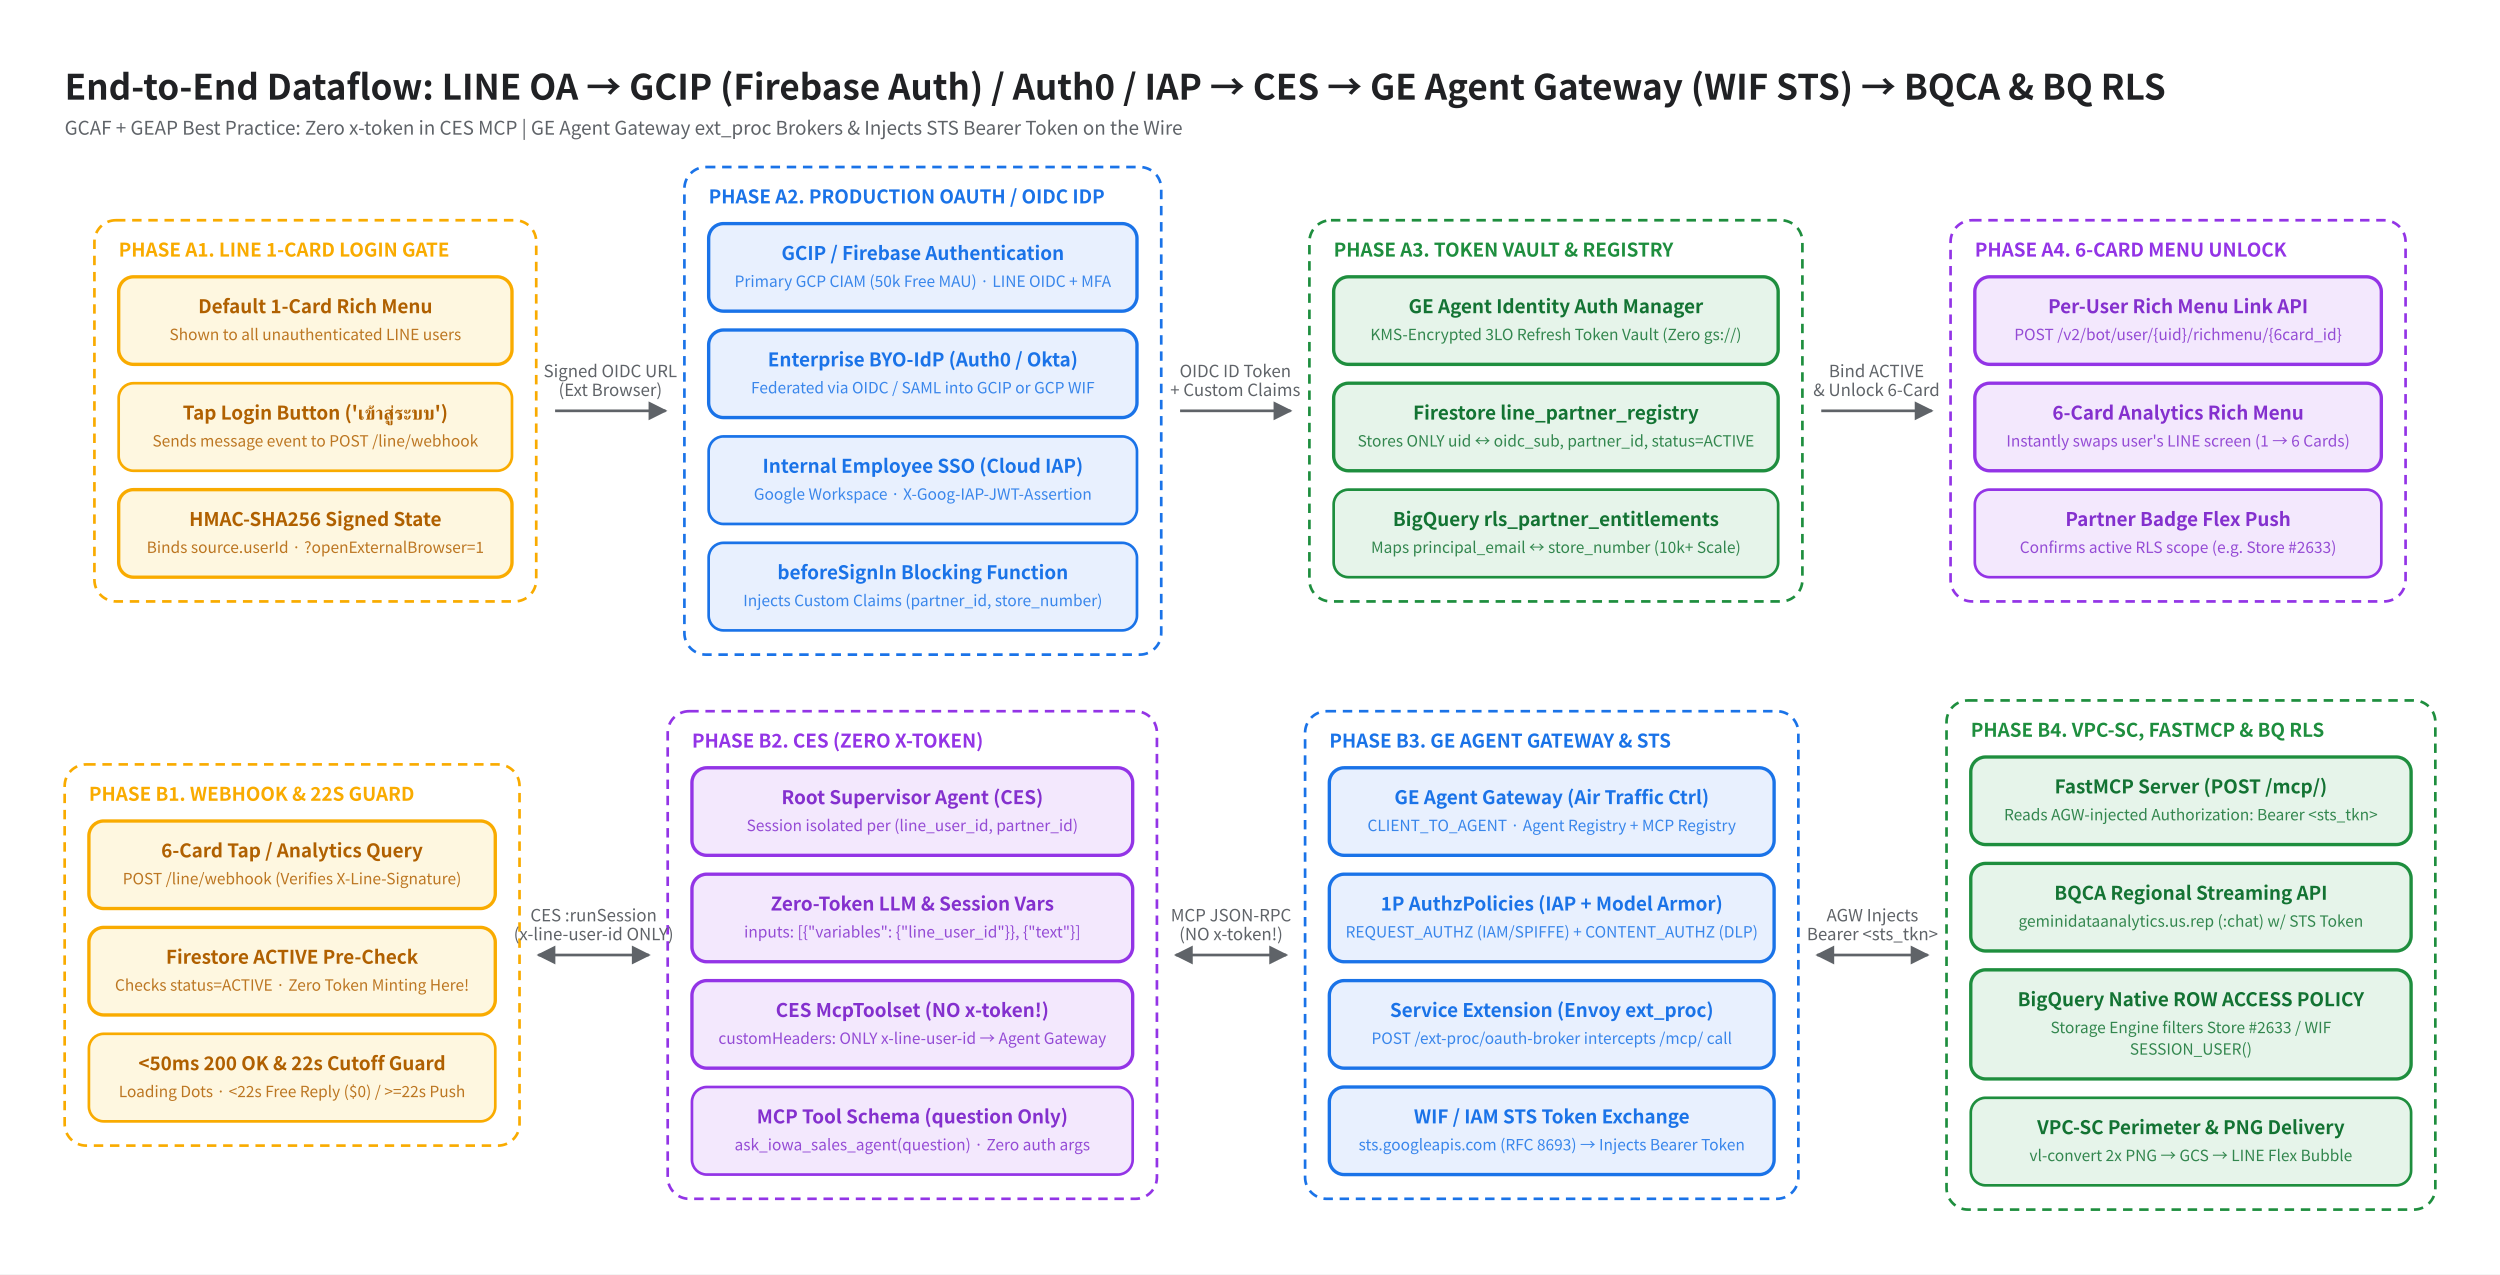
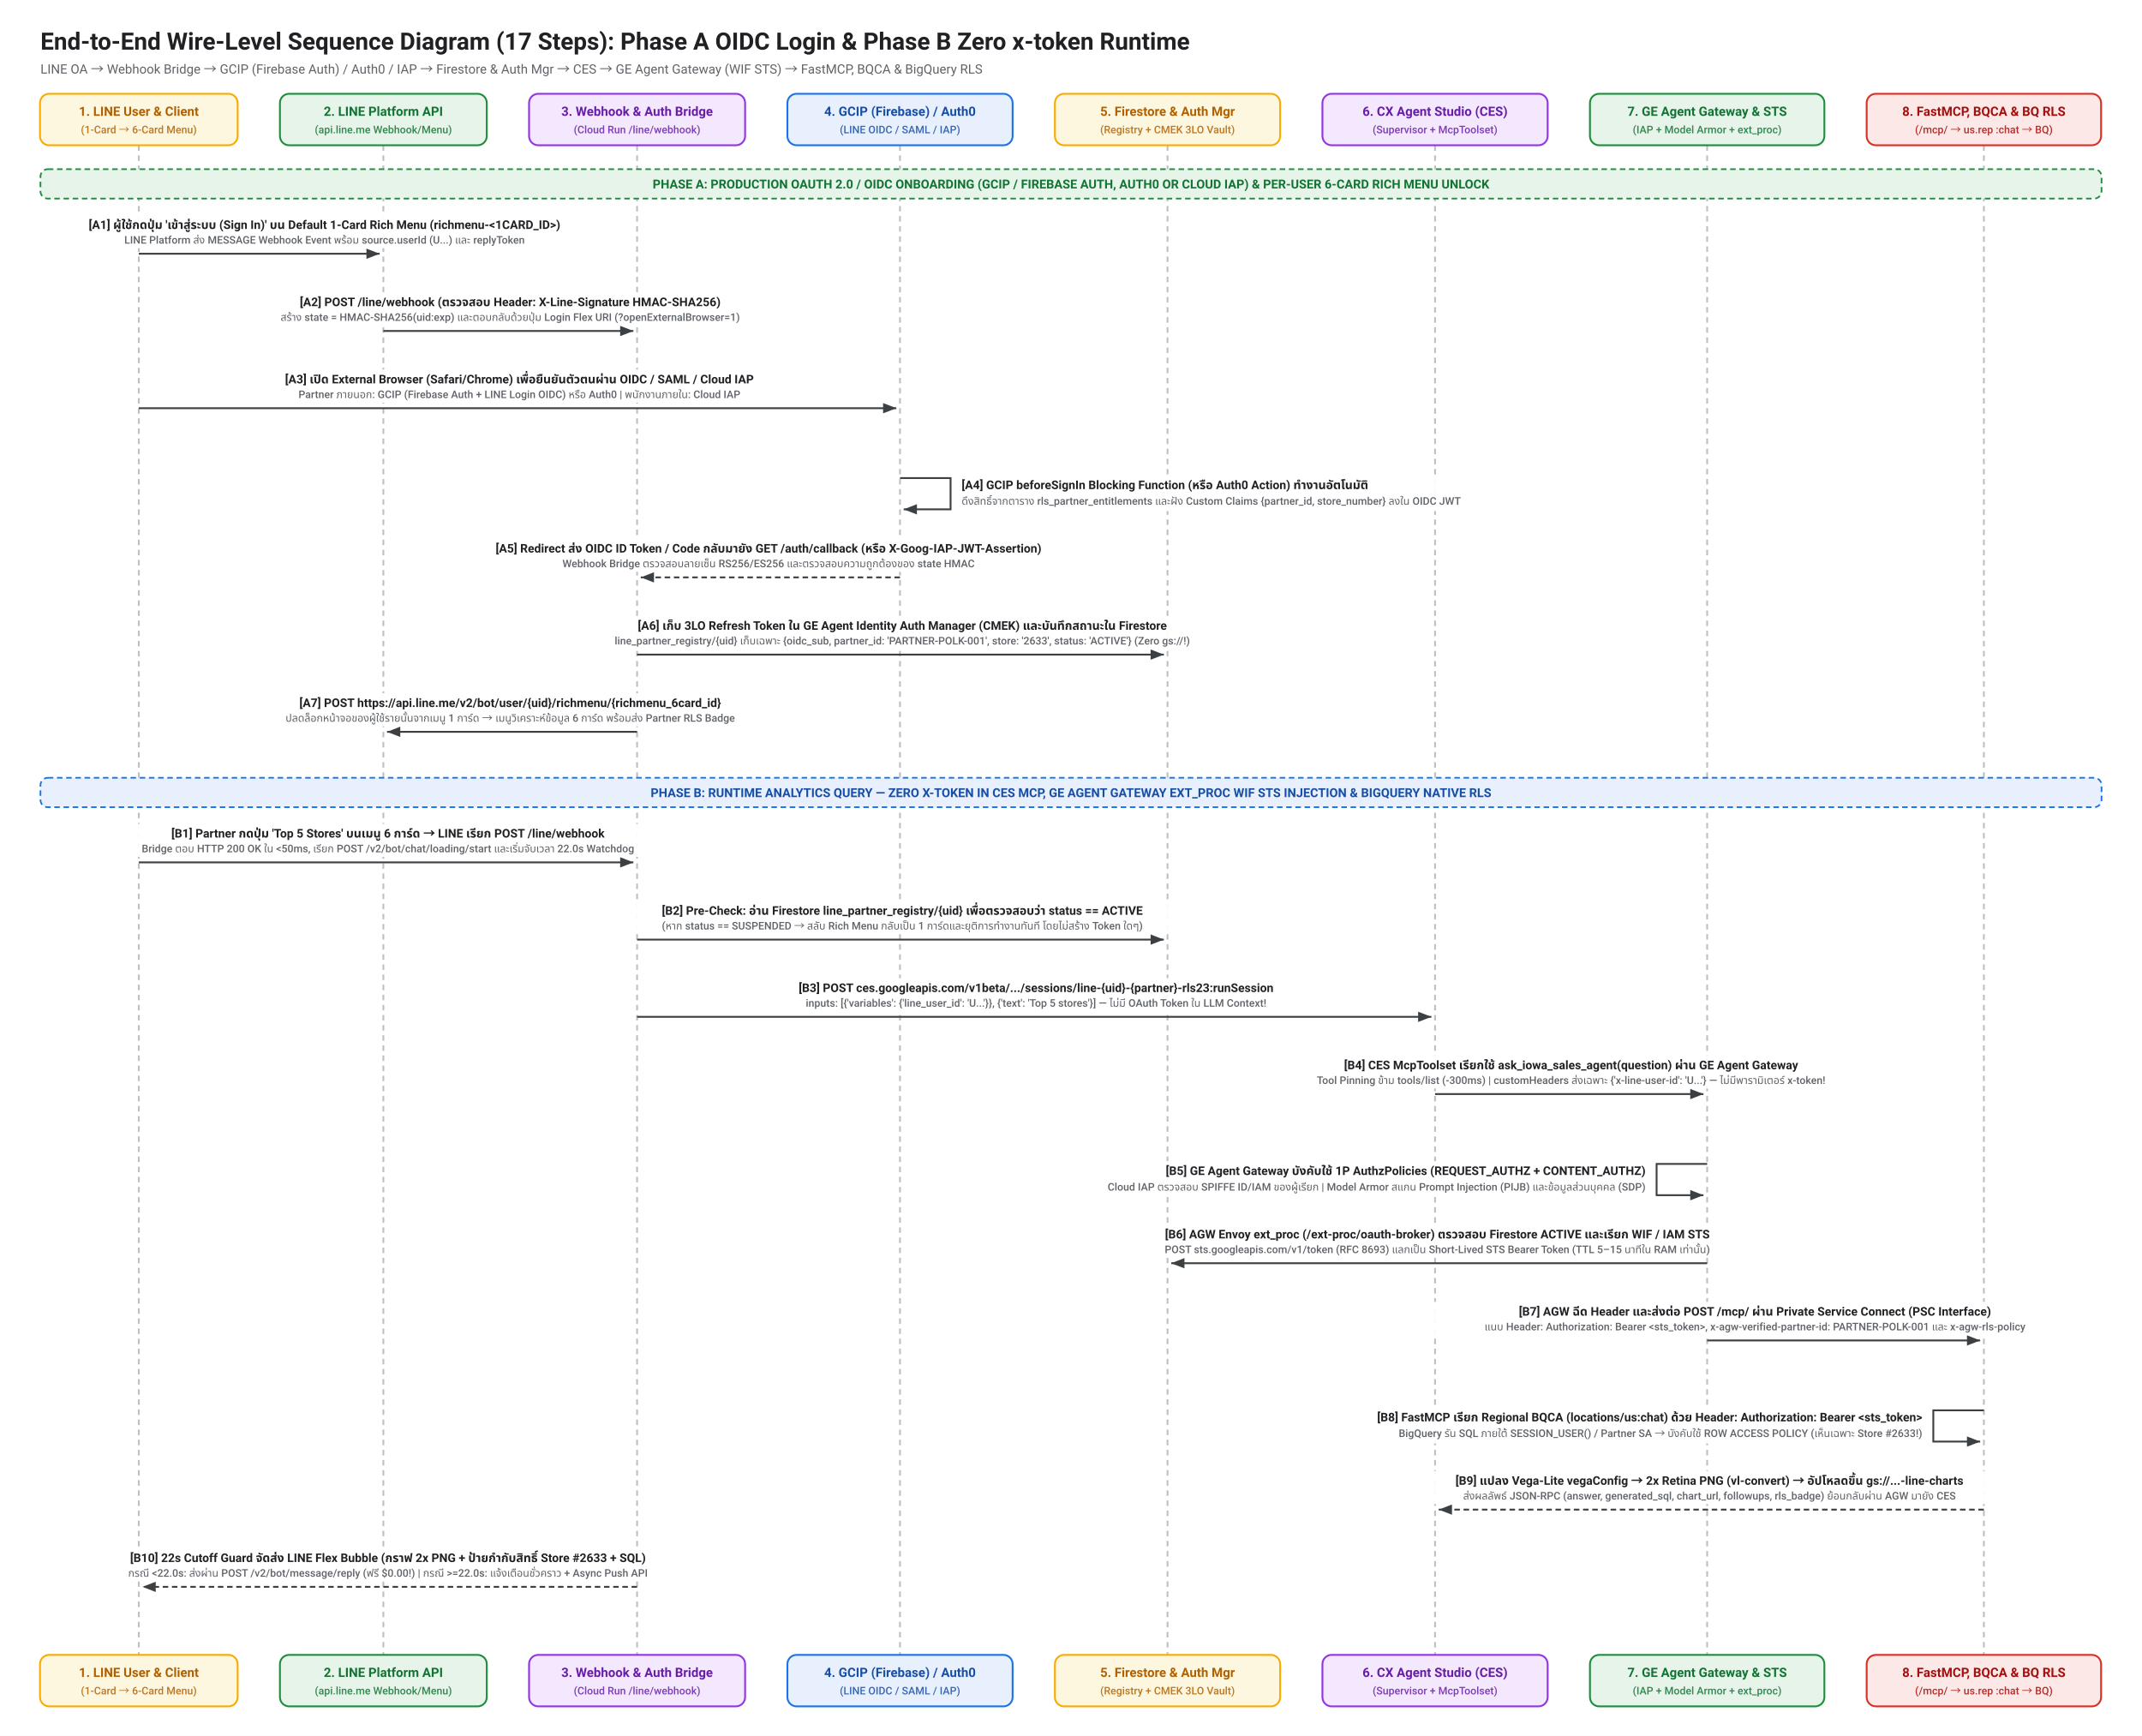
- <svg xmlns="http://www.w3.org/2000/svg" width="1856" height="946" viewBox="0 0 1856 946" font-family="'Noto Sans CJK JP','Noto Sans JP','Roboto','Arial',sans-serif">
+ <svg xmlns="http://www.w3.org/2000/svg" viewBox="0 0 2330 1888" width="2330" height="1888">
  <defs>
-     <marker id="ah" viewBox="0 0 10 10" refX="9" refY="5" markerWidth="7" markerHeight="7" orient="auto-start-reverse">
-       <path d="M0,0 L10,5 L0,10 z" fill="#5F6368" />
+     <style>
+         text {
+           font-family: 'Roboto', 'Sarabun', 'Noto Sans Thai', 'Noto Sans CJK JP', 'Arial', sans-serif;
+         }
+         .box-title { font-size: 14px; font-weight: 700; }
+         .box-sub { font-size: 11.5px; font-weight: 500; opacity: 0.85; }
+         .step-label { font-size: 13px; font-weight: 600; fill: #202124; }
+         .step-sub { font-size: 11.5px; font-weight: 500; fill: #5F6368; }
+       </style>
+     <marker id="arrow-solid" viewBox="0 0 10 10" refX="9" refY="5" markerWidth="8" markerHeight="8" orient="auto-start-reverse">
+       <path d="M 0 1.5 L 9 5 L 0 8.5 z" fill="#3C4043" />
    </marker>
  </defs>
-   <rect width="1856" height="946" fill="#FFFFFF" />
-   <text x="48" y="74" font-size="26" font-weight="700" fill="#202124">End-to-End Dataflow: LINE OA → GCIP (Firebase Auth) / Auth0 / IAP → CES → GE Agent Gateway (WIF STS) → BQCA &amp; BQ RLS</text>
-   <text x="48" y="100" font-size="14" fill="#5F6368">GCAF + GEAP Best Practice: Zero x-token in CES MCP  |  GE Agent Gateway ext_proc Brokers &amp; Injects STS Bearer Token on the Wire</text>
-   <rect x="70.1" y="163.5" width="328.0" height="283.0" rx="16" fill="none" stroke="#F9AB00" stroke-width="2" stroke-dasharray="7 5" />
-   <text x="88.1" y="190.5" font-size="14" font-weight="700" fill="#F9AB00">PHASE A1. LINE 1-CARD LOGIN GATE</text>
-   <rect x="88.1" y="205.5" width="292.0" height="65.0" rx="11" fill="#FEF7E0" stroke="#F9AB00" stroke-width="2.5" />
-   <text x="234.1" y="232.5" font-size="14" font-weight="700" fill="#B06000" text-anchor="middle">Default 1-Card Rich Menu</text>
-   <text x="234.1" y="252.5" font-size="11.5" fill="#B06000" fill-opacity="0.85" text-anchor="middle">Shown to all unauthenticated LINE users</text>
-   <rect x="88.1" y="284.5" width="292.0" height="65.0" rx="11" fill="#FEF7E0" stroke="#F9AB00" stroke-width="2" />
-   <text x="234.1" y="311.5" font-size="14" font-weight="700" fill="#B06000" text-anchor="middle">Tap Login Button ('เข้าสู่ระบบ')</text>
-   <text x="234.1" y="331.5" font-size="11.5" fill="#B06000" fill-opacity="0.85" text-anchor="middle">Sends message event to POST /line/webhook</text>
-   <rect x="88.1" y="363.5" width="292.0" height="65.0" rx="11" fill="#FEF7E0" stroke="#F9AB00" stroke-width="2.5" />
-   <text x="234.1" y="390.5" font-size="14" font-weight="700" fill="#B06000" text-anchor="middle">HMAC-SHA256 Signed State</text>
-   <text x="234.1" y="410.5" font-size="11.5" fill="#B06000" fill-opacity="0.85" text-anchor="middle">Binds source.userId · ?openExternalBrowser=1</text>
-   <rect x="508.1" y="124.0" width="354.0" height="362.0" rx="16" fill="none" stroke="#1A73E8" stroke-width="2" stroke-dasharray="7 5" />
-   <text x="526.1" y="151.0" font-size="14" font-weight="700" fill="#1A73E8">PHASE A2. PRODUCTION OAUTH / OIDC IDP</text>
-   <rect x="526.1" y="166.0" width="318.0" height="65.0" rx="11" fill="#E8F0FE" stroke="#1A73E8" stroke-width="2.5" />
-   <text x="685.1" y="193.0" font-size="14" font-weight="700" fill="#1A73E8" text-anchor="middle">GCIP / Firebase Authentication</text>
-   <text x="685.1" y="213.0" font-size="11.5" fill="#1A73E8" fill-opacity="0.85" text-anchor="middle">Primary GCP CIAM (50k Free MAU) · LINE OIDC + MFA</text>
-   <rect x="526.1" y="245.0" width="318.0" height="65.0" rx="11" fill="#E8F0FE" stroke="#1A73E8" stroke-width="2.5" />
-   <text x="685.1" y="272.0" font-size="14" font-weight="700" fill="#1A73E8" text-anchor="middle">Enterprise BYO-IdP (Auth0 / Okta)</text>
-   <text x="685.1" y="292.0" font-size="11.5" fill="#1A73E8" fill-opacity="0.85" text-anchor="middle">Federated via OIDC / SAML into GCIP or GCP WIF</text>
-   <rect x="526.1" y="324.0" width="318.0" height="65.0" rx="11" fill="#E8F0FE" stroke="#1A73E8" stroke-width="2" />
-   <text x="685.1" y="351.0" font-size="14" font-weight="700" fill="#1A73E8" text-anchor="middle">Internal Employee SSO (Cloud IAP)</text>
-   <text x="685.1" y="371.0" font-size="11.5" fill="#1A73E8" fill-opacity="0.85" text-anchor="middle">Google Workspace · X-Goog-IAP-JWT-Assertion</text>
-   <rect x="526.1" y="403.0" width="318.0" height="65.0" rx="11" fill="#E8F0FE" stroke="#1A73E8" stroke-width="2" />
-   <text x="685.1" y="430.0" font-size="14" font-weight="700" fill="#1A73E8" text-anchor="middle">beforeSignIn Blocking Function</text>
-   <text x="685.1" y="450.0" font-size="11.5" fill="#1A73E8" fill-opacity="0.85" text-anchor="middle">Injects Custom Claims (partner_id, store_number)</text>
-   <rect x="972.1" y="163.5" width="366.0" height="283.0" rx="16" fill="none" stroke="#1E8E3E" stroke-width="2" stroke-dasharray="7 5" />
-   <text x="990.1" y="190.5" font-size="14" font-weight="700" fill="#1E8E3E">PHASE A3. TOKEN VAULT &amp; REGISTRY</text>
-   <rect x="990.1" y="205.5" width="330.0" height="65.0" rx="11" fill="#E6F4EA" stroke="#1E8E3E" stroke-width="2.5" />
-   <text x="1155.1" y="232.5" font-size="14" font-weight="700" fill="#137333" text-anchor="middle">GE Agent Identity Auth Manager</text>
-   <text x="1155.1" y="252.5" font-size="11.5" fill="#137333" fill-opacity="0.85" text-anchor="middle">KMS-Encrypted 3LO Refresh Token Vault (Zero gs://)</text>
-   <rect x="990.1" y="284.5" width="330.0" height="65.0" rx="11" fill="#E6F4EA" stroke="#1E8E3E" stroke-width="2.5" />
-   <text x="1155.1" y="311.5" font-size="14" font-weight="700" fill="#137333" text-anchor="middle">Firestore line_partner_registry</text>
-   <text x="1155.1" y="331.5" font-size="11.5" fill="#137333" fill-opacity="0.85" text-anchor="middle">Stores ONLY uid ↔ oidc_sub, partner_id, status=ACTIVE</text>
-   <rect x="990.1" y="363.5" width="330.0" height="65.0" rx="11" fill="#E6F4EA" stroke="#1E8E3E" stroke-width="2" />
-   <text x="1155.1" y="390.5" font-size="14" font-weight="700" fill="#137333" text-anchor="middle">BigQuery rls_partner_entitlements</text>
-   <text x="1155.1" y="410.5" font-size="11.5" fill="#137333" fill-opacity="0.85" text-anchor="middle">Maps principal_email ↔ store_number (10k+ Scale)</text>
-   <rect x="1448.1" y="163.5" width="337.8" height="283.0" rx="16" fill="none" stroke="#9334E6" stroke-width="2" stroke-dasharray="7 5" />
-   <text x="1466.1" y="190.5" font-size="14" font-weight="700" fill="#9334E6">PHASE A4. 6-CARD MENU UNLOCK</text>
-   <rect x="1466.1" y="205.5" width="301.8" height="65.0" rx="11" fill="#F3E8FD" stroke="#9334E6" stroke-width="2.5" />
-   <text x="1617.0" y="232.5" font-size="14" font-weight="700" fill="#8430CE" text-anchor="middle">Per-User Rich Menu Link API</text>
-   <text x="1617.0" y="252.5" font-size="11.5" fill="#8430CE" fill-opacity="0.85" text-anchor="middle">POST /v2/bot/user/{uid}/richmenu/{6card_id}</text>
-   <rect x="1466.1" y="284.5" width="301.8" height="65.0" rx="11" fill="#F3E8FD" stroke="#9334E6" stroke-width="2.5" />
-   <text x="1617.0" y="311.5" font-size="14" font-weight="700" fill="#8430CE" text-anchor="middle">6-Card Analytics Rich Menu</text>
-   <text x="1617.0" y="331.5" font-size="11.5" fill="#8430CE" fill-opacity="0.85" text-anchor="middle">Instantly swaps user's LINE screen (1 → 6 Cards)</text>
-   <rect x="1466.1" y="363.5" width="301.8" height="65.0" rx="11" fill="#F3E8FD" stroke="#9334E6" stroke-width="2" />
-   <text x="1617.0" y="390.5" font-size="14" font-weight="700" fill="#8430CE" text-anchor="middle">Partner Badge Flex Push</text>
-   <text x="1617.0" y="410.5" font-size="11.5" fill="#8430CE" fill-opacity="0.85" text-anchor="middle">Confirms active RLS scope (e.g. Store #2633)</text>
-   <line x1="412.1" y1="305.0" x2="494.1" y2="305.0" stroke="#5F6368" stroke-width="2" marker-end="url(#ah)" />
-   <text x="453.1" y="280.0" font-size="12.5" fill="#5F6368" text-anchor="middle">Signed OIDC URL</text>
-   <text x="453.1" y="294.0" font-size="12.5" fill="#5F6368" text-anchor="middle">(Ext Browser)</text>
-   <line x1="876.1" y1="305.0" x2="958.1" y2="305.0" stroke="#5F6368" stroke-width="2" marker-end="url(#ah)" />
-   <text x="917.1" y="280.0" font-size="12.5" fill="#5F6368" text-anchor="middle">OIDC ID Token</text>
-   <text x="917.1" y="294.0" font-size="12.5" fill="#5F6368" text-anchor="middle">+ Custom Claims</text>
-   <line x1="1352.1" y1="305.0" x2="1434.1" y2="305.0" stroke="#5F6368" stroke-width="2" marker-end="url(#ah)" />
-   <text x="1393.1" y="280.0" font-size="12.5" fill="#5F6368" text-anchor="middle">Bind ACTIVE</text>
-   <text x="1393.1" y="294.0" font-size="12.5" fill="#5F6368" text-anchor="middle">&amp; Unlock 6-Card</text>
-   <rect x="48.0" y="567.5" width="337.7" height="283.0" rx="16" fill="none" stroke="#F9AB00" stroke-width="2" stroke-dasharray="7 5" />
-   <text x="66.0" y="594.5" font-size="14" font-weight="700" fill="#F9AB00">PHASE B1. WEBHOOK &amp; 22S GUARD</text>
-   <rect x="66.0" y="609.5" width="301.7" height="65.0" rx="11" fill="#FEF7E0" stroke="#F9AB00" stroke-width="2.5" />
-   <text x="216.8" y="636.5" font-size="14" font-weight="700" fill="#B06000" text-anchor="middle">6-Card Tap / Analytics Query</text>
-   <text x="216.8" y="656.5" font-size="11.5" fill="#B06000" fill-opacity="0.85" text-anchor="middle">POST /line/webhook (Verifies X-Line-Signature)</text>
-   <rect x="66.0" y="688.5" width="301.7" height="65.0" rx="11" fill="#FEF7E0" stroke="#F9AB00" stroke-width="2.5" />
-   <text x="216.8" y="715.5" font-size="14" font-weight="700" fill="#B06000" text-anchor="middle">Firestore ACTIVE Pre-Check</text>
-   <text x="216.8" y="735.5" font-size="11.5" fill="#B06000" fill-opacity="0.85" text-anchor="middle">Checks status=ACTIVE · Zero Token Minting Here!</text>
-   <rect x="66.0" y="767.5" width="301.7" height="65.0" rx="11" fill="#FEF7E0" stroke="#F9AB00" stroke-width="2" />
-   <text x="216.8" y="794.5" font-size="14" font-weight="700" fill="#B06000" text-anchor="middle">&lt;50ms 200 OK &amp; 22s Cutoff Guard</text>
-   <text x="216.8" y="814.5" font-size="11.5" fill="#B06000" fill-opacity="0.85" text-anchor="middle">Loading Dots · &lt;22s Free Reply ($0) / &gt;=22s Push</text>
-   <rect x="495.7" y="528.0" width="363.2" height="362.0" rx="16" fill="none" stroke="#9334E6" stroke-width="2" stroke-dasharray="7 5" />
-   <text x="513.7" y="555.0" font-size="14" font-weight="700" fill="#9334E6">PHASE B2. CES (ZERO X-TOKEN)</text>
-   <rect x="513.7" y="570.0" width="327.2" height="65.0" rx="11" fill="#F3E8FD" stroke="#9334E6" stroke-width="2.5" />
-   <text x="677.3" y="597.0" font-size="14" font-weight="700" fill="#8430CE" text-anchor="middle">Root Supervisor Agent (CES)</text>
-   <text x="677.3" y="617.0" font-size="11.5" fill="#8430CE" fill-opacity="0.85" text-anchor="middle">Session isolated per (line_user_id, partner_id)</text>
-   <rect x="513.7" y="649.0" width="327.2" height="65.0" rx="11" fill="#F3E8FD" stroke="#9334E6" stroke-width="2.5" />
-   <text x="677.3" y="676.0" font-size="14" font-weight="700" fill="#8430CE" text-anchor="middle">Zero-Token LLM &amp; Session Vars</text>
-   <text x="677.3" y="696.0" font-size="11.5" fill="#8430CE" fill-opacity="0.85" text-anchor="middle">inputs: [{"variables": {"line_user_id"}}, {"text"}]</text>
-   <rect x="513.7" y="728.0" width="327.2" height="65.0" rx="11" fill="#F3E8FD" stroke="#9334E6" stroke-width="2.5" />
-   <text x="677.3" y="755.0" font-size="14" font-weight="700" fill="#8430CE" text-anchor="middle">CES McpToolset (NO x-token!)</text>
-   <text x="677.3" y="775.0" font-size="11.5" fill="#8430CE" fill-opacity="0.85" text-anchor="middle">customHeaders: ONLY x-line-user-id → Agent Gateway</text>
-   <rect x="513.7" y="807.0" width="327.2" height="65.0" rx="11" fill="#F3E8FD" stroke="#9334E6" stroke-width="2" />
-   <text x="677.3" y="834.0" font-size="14" font-weight="700" fill="#8430CE" text-anchor="middle">MCP Tool Schema (question Only)</text>
-   <text x="677.3" y="854.0" font-size="11.5" fill="#8430CE" fill-opacity="0.85" text-anchor="middle">ask_iowa_sales_agent(question) · Zero auth args</text>
-   <rect x="968.9" y="528.0" width="366.2" height="362.0" rx="16" fill="none" stroke="#1A73E8" stroke-width="2" stroke-dasharray="7 5" />
-   <text x="986.9" y="555.0" font-size="14" font-weight="700" fill="#1A73E8">PHASE B3. GE AGENT GATEWAY &amp; STS</text>
-   <rect x="986.9" y="570.0" width="330.2" height="65.0" rx="11" fill="#E8F0FE" stroke="#1A73E8" stroke-width="2.5" />
-   <text x="1152.0" y="597.0" font-size="14" font-weight="700" fill="#1A73E8" text-anchor="middle">GE Agent Gateway (Air Traffic Ctrl)</text>
-   <text x="1152.0" y="617.0" font-size="11.5" fill="#1A73E8" fill-opacity="0.85" text-anchor="middle">CLIENT_TO_AGENT · Agent Registry + MCP Registry</text>
-   <rect x="986.9" y="649.0" width="330.2" height="65.0" rx="11" fill="#E8F0FE" stroke="#1A73E8" stroke-width="2.5" />
-   <text x="1152.0" y="676.0" font-size="14" font-weight="700" fill="#1A73E8" text-anchor="middle">1P AuthzPolicies (IAP + Model Armor)</text>
-   <text x="1152.0" y="696.0" font-size="11.5" fill="#1A73E8" fill-opacity="0.85" text-anchor="middle">REQUEST_AUTHZ (IAM/SPIFFE) + CONTENT_AUTHZ (DLP)</text>
-   <rect x="986.9" y="728.0" width="330.2" height="65.0" rx="11" fill="#E8F0FE" stroke="#1A73E8" stroke-width="2.5" />
-   <text x="1152.0" y="755.0" font-size="14" font-weight="700" fill="#1A73E8" text-anchor="middle">Service Extension (Envoy ext_proc)</text>
-   <text x="1152.0" y="775.0" font-size="11.5" fill="#1A73E8" fill-opacity="0.85" text-anchor="middle">POST /ext-proc/oauth-broker intercepts /mcp/ call</text>
-   <rect x="986.9" y="807.0" width="330.2" height="65.0" rx="11" fill="#E8F0FE" stroke="#1A73E8" stroke-width="2.5" />
-   <text x="1152.0" y="834.0" font-size="14" font-weight="700" fill="#1A73E8" text-anchor="middle">WIF / IAM STS Token Exchange</text>
-   <text x="1152.0" y="854.0" font-size="11.5" fill="#1A73E8" fill-opacity="0.85" text-anchor="middle">sts.googleapis.com (RFC 8693) → Injects Bearer Token</text>
-   <rect x="1445.1" y="520.0" width="362.9" height="378.0" rx="16" fill="none" stroke="#1E8E3E" stroke-width="2" stroke-dasharray="7 5" />
-   <text x="1463.1" y="547.0" font-size="14" font-weight="700" fill="#1E8E3E">PHASE B4. VPC-SC, FASTMCP &amp; BQ RLS</text>
-   <rect x="1463.1" y="562.0" width="326.9" height="65.0" rx="11" fill="#E6F4EA" stroke="#1E8E3E" stroke-width="2.5" />
-   <text x="1626.5" y="589.0" font-size="14" font-weight="700" fill="#137333" text-anchor="middle">FastMCP Server (POST /mcp/)</text>
-   <text x="1626.5" y="609.0" font-size="11.5" fill="#137333" fill-opacity="0.85" text-anchor="middle">Reads AGW-injected Authorization: Bearer &lt;sts_tkn&gt;</text>
-   <rect x="1463.1" y="641.0" width="326.9" height="65.0" rx="11" fill="#E6F4EA" stroke="#1E8E3E" stroke-width="2.5" />
-   <text x="1626.5" y="668.0" font-size="14" font-weight="700" fill="#137333" text-anchor="middle">BQCA Regional Streaming API</text>
-   <text x="1626.5" y="688.0" font-size="11.5" fill="#137333" fill-opacity="0.85" text-anchor="middle">geminidataanalytics.us.rep (:chat) w/ STS Token</text>
-   <rect x="1463.1" y="720.0" width="326.9" height="81.0" rx="11" fill="#E6F4EA" stroke="#1E8E3E" stroke-width="2.5" />
-   <text x="1626.5" y="747.0" font-size="14" font-weight="700" fill="#137333" text-anchor="middle">BigQuery Native ROW ACCESS POLICY</text>
-   <text x="1626.5" y="767.0" font-size="11.5" fill="#137333" fill-opacity="0.85" text-anchor="middle">Storage Engine filters Store #2633 / WIF</text>
-   <text x="1626.5" y="783.0" font-size="11.5" fill="#137333" fill-opacity="0.85" text-anchor="middle">SESSION_USER()</text>
-   <rect x="1463.1" y="815.0" width="326.9" height="65.0" rx="11" fill="#E6F4EA" stroke="#1E8E3E" stroke-width="2" />
-   <text x="1626.5" y="842.0" font-size="14" font-weight="700" fill="#137333" text-anchor="middle">VPC-SC Perimeter &amp; PNG Delivery</text>
-   <text x="1626.5" y="862.0" font-size="11.5" fill="#137333" fill-opacity="0.85" text-anchor="middle">vl-convert 2x PNG → GCS → LINE Flex Bubble</text>
-   <line x1="399.7" y1="709.0" x2="481.7" y2="709.0" stroke="#5F6368" stroke-width="2" marker-start="url(#ah)" marker-end="url(#ah)" />
-   <text x="440.7" y="684.0" font-size="12.5" fill="#5F6368" text-anchor="middle">CES :runSession</text>
-   <text x="440.7" y="698.0" font-size="12.5" fill="#5F6368" text-anchor="middle">(x-line-user-id ONLY)</text>
-   <line x1="872.9" y1="709.0" x2="954.9" y2="709.0" stroke="#5F6368" stroke-width="2" marker-start="url(#ah)" marker-end="url(#ah)" />
-   <text x="913.9" y="684.0" font-size="12.5" fill="#5F6368" text-anchor="middle">MCP JSON-RPC</text>
-   <text x="913.9" y="698.0" font-size="12.5" fill="#5F6368" text-anchor="middle">(NO x-token!)</text>
-   <line x1="1349.1" y1="709.0" x2="1431.1" y2="709.0" stroke="#5F6368" stroke-width="2" marker-start="url(#ah)" marker-end="url(#ah)" />
-   <text x="1390.1" y="684.0" font-size="12.5" fill="#5F6368" text-anchor="middle">AGW Injects</text>
-   <text x="1390.1" y="698.0" font-size="12.5" fill="#5F6368" text-anchor="middle">Bearer &lt;sts_tkn&gt;</text>
+   <rect x="0" y="0" width="2330" height="1888" fill="#FFFFFF" />
+   <text x="44" y="54" font-size="26" font-weight="700" fill="#202124">End-to-End Wire-Level Sequence Diagram (17 Steps): Phase A OIDC Login &amp; Phase B Zero x-token Runtime</text>
+   <text x="44" y="80" font-size="14" fill="#5F6368">LINE OA → Webhook Bridge → GCIP (Firebase Auth) / Auth0 / IAP → Firestore &amp; Auth Mgr → CES → GE Agent Gateway (WIF STS) → FastMCP, BQCA &amp; BigQuery RLS</text>
+   <line x1="151" y1="158" x2="151" y2="1800" stroke="#BDC1C6" stroke-width="2" stroke-dasharray="6,5" />
+   <line x1="417" y1="158" x2="417" y2="1800" stroke="#BDC1C6" stroke-width="2" stroke-dasharray="6,5" />
+   <line x1="693" y1="158" x2="693" y2="1800" stroke="#BDC1C6" stroke-width="2" stroke-dasharray="6,5" />
+   <line x1="979" y1="158" x2="979" y2="1800" stroke="#BDC1C6" stroke-width="2" stroke-dasharray="6,5" />
+   <line x1="1270" y1="158" x2="1270" y2="1800" stroke="#BDC1C6" stroke-width="2" stroke-dasharray="6,5" />
+   <line x1="1561" y1="158" x2="1561" y2="1800" stroke="#BDC1C6" stroke-width="2" stroke-dasharray="6,5" />
+   <line x1="1857" y1="158" x2="1857" y2="1800" stroke="#BDC1C6" stroke-width="2" stroke-dasharray="6,5" />
+   <line x1="2158" y1="158" x2="2158" y2="1800" stroke="#BDC1C6" stroke-width="2" stroke-dasharray="6,5" />
+   <rect x="43.5" y="102" width="215" height="56" rx="10" fill="#FEF7E0" stroke="#F9AB00" stroke-width="2" />
+   <text x="151" y="126" text-anchor="middle" class="box-title" fill="#B06000">1. LINE User &amp; Client</text>
+   <text x="151" y="145" text-anchor="middle" class="box-sub" fill="#B06000">(1-Card → 6-Card Menu)</text>
+   <rect x="304.5" y="102" width="225" height="56" rx="10" fill="#E6F4EA" stroke="#1E8E3E" stroke-width="2" />
+   <text x="417" y="126" text-anchor="middle" class="box-title" fill="#137333">2. LINE Platform API</text>
+   <text x="417" y="145" text-anchor="middle" class="box-sub" fill="#137333">(api.line.me Webhook/Menu)</text>
+   <rect x="575.5" y="102" width="235" height="56" rx="10" fill="#F3E8FD" stroke="#9334E6" stroke-width="2" />
+   <text x="693" y="126" text-anchor="middle" class="box-title" fill="#681DA8">3. Webhook &amp; Auth Bridge</text>
+   <text x="693" y="145" text-anchor="middle" class="box-sub" fill="#681DA8">(Cloud Run /line/webhook)</text>
+   <rect x="856.5" y="102" width="245" height="56" rx="10" fill="#E8F0FE" stroke="#1A73E8" stroke-width="2" />
+   <text x="979" y="126" text-anchor="middle" class="box-title" fill="#174EA6">4. GCIP (Firebase) / Auth0</text>
+   <text x="979" y="145" text-anchor="middle" class="box-sub" fill="#174EA6">(LINE OIDC / SAML / IAP)</text>
+   <rect x="1147.5" y="102" width="245" height="56" rx="10" fill="#FEF7E0" stroke="#F9AB00" stroke-width="2" />
+   <text x="1270" y="126" text-anchor="middle" class="box-title" fill="#B06000">5. Firestore &amp; Auth Mgr</text>
+   <text x="1270" y="145" text-anchor="middle" class="box-sub" fill="#B06000">(Registry + CMEK 3LO Vault)</text>
+   <rect x="1438.5" y="102" width="245" height="56" rx="10" fill="#F3E8FD" stroke="#9334E6" stroke-width="2" />
+   <text x="1561" y="126" text-anchor="middle" class="box-title" fill="#681DA8">6. CX Agent Studio (CES)</text>
+   <text x="1561" y="145" text-anchor="middle" class="box-sub" fill="#681DA8">(Supervisor + McpToolset)</text>
+   <rect x="1729.5" y="102" width="255" height="56" rx="10" fill="#E6F4EA" stroke="#1E8E3E" stroke-width="2" />
+   <text x="1857" y="126" text-anchor="middle" class="box-title" fill="#137333">7. GE Agent Gateway &amp; STS</text>
+   <text x="1857" y="145" text-anchor="middle" class="box-sub" fill="#137333">(IAP + Model Armor + ext_proc)</text>
+   <rect x="2030.5" y="102" width="255" height="56" rx="10" fill="#FCE8E6" stroke="#D93025" stroke-width="2" />
+   <text x="2158" y="126" text-anchor="middle" class="box-title" fill="#A50E0E">8. FastMCP, BQCA &amp; BQ RLS</text>
+   <text x="2158" y="145" text-anchor="middle" class="box-sub" fill="#A50E0E">(/mcp/ → us.rep :chat → BQ)</text>
+   <rect x="43.5" y="1800" width="215" height="56" rx="10" fill="#FEF7E0" stroke="#F9AB00" stroke-width="2" />
+   <text x="151" y="1824" text-anchor="middle" class="box-title" fill="#B06000">1. LINE User &amp; Client</text>
+   <text x="151" y="1843" text-anchor="middle" class="box-sub" fill="#B06000">(1-Card → 6-Card Menu)</text>
+   <rect x="304.5" y="1800" width="225" height="56" rx="10" fill="#E6F4EA" stroke="#1E8E3E" stroke-width="2" />
+   <text x="417" y="1824" text-anchor="middle" class="box-title" fill="#137333">2. LINE Platform API</text>
+   <text x="417" y="1843" text-anchor="middle" class="box-sub" fill="#137333">(api.line.me Webhook/Menu)</text>
+   <rect x="575.5" y="1800" width="235" height="56" rx="10" fill="#F3E8FD" stroke="#9334E6" stroke-width="2" />
+   <text x="693" y="1824" text-anchor="middle" class="box-title" fill="#681DA8">3. Webhook &amp; Auth Bridge</text>
+   <text x="693" y="1843" text-anchor="middle" class="box-sub" fill="#681DA8">(Cloud Run /line/webhook)</text>
+   <rect x="856.5" y="1800" width="245" height="56" rx="10" fill="#E8F0FE" stroke="#1A73E8" stroke-width="2" />
+   <text x="979" y="1824" text-anchor="middle" class="box-title" fill="#174EA6">4. GCIP (Firebase) / Auth0</text>
+   <text x="979" y="1843" text-anchor="middle" class="box-sub" fill="#174EA6">(LINE OIDC / SAML / IAP)</text>
+   <rect x="1147.5" y="1800" width="245" height="56" rx="10" fill="#FEF7E0" stroke="#F9AB00" stroke-width="2" />
+   <text x="1270" y="1824" text-anchor="middle" class="box-title" fill="#B06000">5. Firestore &amp; Auth Mgr</text>
+   <text x="1270" y="1843" text-anchor="middle" class="box-sub" fill="#B06000">(Registry + CMEK 3LO Vault)</text>
+   <rect x="1438.5" y="1800" width="245" height="56" rx="10" fill="#F3E8FD" stroke="#9334E6" stroke-width="2" />
+   <text x="1561" y="1824" text-anchor="middle" class="box-title" fill="#681DA8">6. CX Agent Studio (CES)</text>
+   <text x="1561" y="1843" text-anchor="middle" class="box-sub" fill="#681DA8">(Supervisor + McpToolset)</text>
+   <rect x="1729.5" y="1800" width="255" height="56" rx="10" fill="#E6F4EA" stroke="#1E8E3E" stroke-width="2" />
+   <text x="1857" y="1824" text-anchor="middle" class="box-title" fill="#137333">7. GE Agent Gateway &amp; STS</text>
+   <text x="1857" y="1843" text-anchor="middle" class="box-sub" fill="#137333">(IAP + Model Armor + ext_proc)</text>
+   <rect x="2030.5" y="1800" width="255" height="56" rx="10" fill="#FCE8E6" stroke="#D93025" stroke-width="2" />
+   <text x="2158" y="1824" text-anchor="middle" class="box-title" fill="#A50E0E">8. FastMCP, BQCA &amp; BQ RLS</text>
+   <text x="2158" y="1843" text-anchor="middle" class="box-sub" fill="#A50E0E">(/mcp/ → us.rep :chat → BQ)</text>
+   <rect x="44" y="184" width="2242" height="32" rx="8" fill="#E6F4EA" stroke="#1E8E3E" stroke-width="1.8" stroke-dasharray="6,4" />
+   <text x="1165.0" y="205" text-anchor="middle" font-size="13.5" font-weight="700" fill="#137333">PHASE A: PRODUCTION OAUTH 2.0 / OIDC ONBOARDING (GCIP / FIREBASE AUTH, AUTH0 OR CLOUD IAP) &amp; PER-USER 6-CARD RICH MENU UNLOCK</text>
+   <rect x="44" y="234" width="618" height="36" rx="4" fill="#FFFFFF" opacity="0.94" />
+   <text x="353.0" y="249" text-anchor="middle" class="step-label">[A1] ผู้ใช้กดปุ่ม 'เข้าสู่ระบบ (Sign In)' บน Default 1-Card Rich Menu (richmenu-&lt;1CARD_ID&gt;)</text>
+   <text x="353.0" y="265" text-anchor="middle" class="step-sub">LINE Platform ส่ง MESSAGE Webhook Event พร้อม source.userId (U...) และ replyToken</text>
+   <line x1="151" y1="276" x2="413" y2="276" stroke="#3C4043" stroke-width="2" marker-end="url(#arrow-solid)" />
+   <rect x="239.0" y="318" width="632" height="36" rx="4" fill="#FFFFFF" opacity="0.94" />
+   <text x="555.0" y="333" text-anchor="middle" class="step-label">[A2] POST /line/webhook (ตรวจสอบ Header: X-Line-Signature HMAC-SHA256)</text>
+   <text x="555.0" y="349" text-anchor="middle" class="step-sub">สร้าง state = HMAC-SHA256(uid:exp) และตอบกลับด้วยปุ่ม Login Flex URI (?openExternalBrowser=1)</text>
+   <line x1="417" y1="360" x2="689" y2="360" stroke="#3C4043" stroke-width="2" marker-end="url(#arrow-solid)" />
+   <rect x="256.0" y="402" width="618" height="36" rx="4" fill="#FFFFFF" opacity="0.94" />
+   <text x="565.0" y="417" text-anchor="middle" class="step-label">[A3] เปิด External Browser (Safari/Chrome) เพื่อยืนยันตัวตนผ่าน OIDC / SAML / Cloud IAP</text>
+   <text x="565.0" y="433" text-anchor="middle" class="step-sub">Partner ภายนอก: GCIP (Firebase Auth + LINE Login OIDC) หรือ Auth0 | พนักงานภายใน: Cloud IAP</text>
+   <line x1="151" y1="444" x2="975" y2="444" stroke="#3C4043" stroke-width="2" marker-end="url(#arrow-solid)" />
+   <path d="M 979 520 L 1034 520 L 1034 554 L 983 554" fill="none" stroke="#3C4043" stroke-width="2" marker-end="url(#arrow-solid)" />
+   <rect x="1042" y="517" width="715" height="39" rx="4" fill="#FFFFFF" opacity="0.94" />
+   <text x="1046" y="532" text-anchor="start" class="step-label">[A4] GCIP beforeSignIn Blocking Function (หรือ Auth0 Action) ทำงานอัตโนมัติ</text>
+   <text x="1046" y="549" text-anchor="start" class="step-sub">ดึงสิทธิ์จากตาราง rls_partner_entitlements และฝัง Custom Claims {partner_id, store_number} ลงใน OIDC JWT</text>
+   <rect x="499.5" y="586" width="673" height="36" rx="4" fill="#FFFFFF" opacity="0.94" />
+   <text x="836.0" y="601" text-anchor="middle" class="step-label">[A5] Redirect ส่ง OIDC ID Token / Code กลับมายัง GET /auth/callback (หรือ X-Goog-IAP-JWT-Assertion)</text>
+   <text x="836.0" y="617" text-anchor="middle" class="step-sub">Webhook Bridge ตรวจสอบลายเซ็น RS256/ES256 และตรวจสอบความถูกต้องของ state HMAC</text>
+   <line x1="979" y1="628" x2="697" y2="628" stroke="#3C4043" stroke-width="2" stroke-dasharray="6,4" marker-end="url(#arrow-solid)" />
+   <rect x="550.0" y="670" width="863" height="36" rx="4" fill="#FFFFFF" opacity="0.94" />
+   <text x="981.5" y="685" text-anchor="middle" class="step-label">[A6] เก็บ 3LO Refresh Token ใน GE Agent Identity Auth Manager (CMEK) และบันทึกสถานะใน Firestore</text>
+   <text x="981.5" y="701" text-anchor="middle" class="step-sub">line_partner_registry/{uid} เก็บเฉพาะ {oidc_sub, partner_id: 'PARTNER-POLK-001', store: '2633', status: 'ACTIVE'} (Zero gs://!)</text>
+   <line x1="693" y1="712" x2="1266" y2="712" stroke="#3C4043" stroke-width="2" marker-end="url(#arrow-solid)" />
+   <rect x="212.0" y="754" width="686" height="36" rx="4" fill="#FFFFFF" opacity="0.94" />
+   <text x="555.0" y="769" text-anchor="middle" class="step-label">[A7] POST https://api.line.me/v2/bot/user/{uid}/richmenu/{richmenu_6card_id}</text>
+   <text x="555.0" y="785" text-anchor="middle" class="step-sub">ปลดล็อกหน้าจอของผู้ใช้รายนั้นจากเมนู 1 การ์ด → เมนูวิเคราะห์ข้อมูล 6 การ์ด พร้อมส่ง Partner RLS Badge</text>
+   <line x1="693" y1="796" x2="421" y2="796" stroke="#3C4043" stroke-width="2" marker-end="url(#arrow-solid)" />
+   <rect x="44" y="846" width="2242" height="32" rx="8" fill="#E8F0FE" stroke="#1A73E8" stroke-width="1.8" stroke-dasharray="6,4" />
+   <text x="1165.0" y="867" text-anchor="middle" font-size="13.5" font-weight="700" fill="#174EA6">PHASE B: RUNTIME ANALYTICS QUERY — ZERO X-TOKEN IN CES MCP, GE AGENT GATEWAY EXT_PROC WIF STS INJECTION &amp; BIGQUERY NATIVE RLS</text>
+   <rect x="79.0" y="896" width="686" height="36" rx="4" fill="#FFFFFF" opacity="0.94" />
+   <text x="422.0" y="911" text-anchor="middle" class="step-label">[B1] Partner กดปุ่ม 'Top 5 Stores' บนเมนู 6 การ์ด → LINE เรียก POST /line/webhook</text>
+   <text x="422.0" y="927" text-anchor="middle" class="step-sub">Bridge ตอบ HTTP 200 OK ใน &lt;50ms, เรียก POST /v2/bot/chat/loading/start และเริ่มจับเวลา 22.0s Watchdog</text>
+   <line x1="151" y1="938" x2="689" y2="938" stroke="#3C4043" stroke-width="2" marker-end="url(#arrow-solid)" />
+   <rect x="638.5" y="980" width="686" height="36" rx="4" fill="#FFFFFF" opacity="0.94" />
+   <text x="981.5" y="995" text-anchor="middle" class="step-label">[B2] Pre-Check: อ่าน Firestore line_partner_registry/{uid} เพื่อตรวจสอบว่า status == ACTIVE</text>
+   <text x="981.5" y="1011" text-anchor="middle" class="step-sub">(หาก status == SUSPENDED → สลับ Rich Menu กลับเป็น 1 การ์ดและยุติการทำงานทันที โดยไม่สร้าง Token ใดๆ)</text>
+   <line x1="693" y1="1022" x2="1266" y2="1022" stroke="#3C4043" stroke-width="2" marker-end="url(#arrow-solid)" />
+   <rect x="750.0" y="1064" width="754" height="36" rx="4" fill="#FFFFFF" opacity="0.94" />
+   <text x="1127.0" y="1079" text-anchor="middle" class="step-label">[B3] POST ces.googleapis.com/v1beta/.../sessions/line-{uid}-{partner}-rls23:runSession</text>
+   <text x="1127.0" y="1095" text-anchor="middle" class="step-sub">inputs: [{'variables': {'line_user_id': 'U...'}}, {'text': 'Top 5 stores'}] — ไม่มี OAuth Token ใน LLM Context!</text>
+   <line x1="693" y1="1106" x2="1557" y2="1106" stroke="#3C4043" stroke-width="2" marker-end="url(#arrow-solid)" />
+   <rect x="1311.5" y="1148" width="795" height="36" rx="4" fill="#FFFFFF" opacity="0.94" />
+   <text x="1709.0" y="1163" text-anchor="middle" class="step-label">[B4] CES McpToolset เรียกใช้ ask_iowa_sales_agent(question) ผ่าน GE Agent Gateway</text>
+   <text x="1709.0" y="1179" text-anchor="middle" class="step-sub">Tool Pinning ข้าม tools/list (-300ms) | customHeaders ส่งเฉพาะ {'x-line-user-id': 'U...'} — ไม่มีพารามิเตอร์ x-token!</text>
+   <line x1="1561" y1="1190" x2="1853" y2="1190" stroke="#3C4043" stroke-width="2" marker-end="url(#arrow-solid)" />
+   <path d="M 1857 1266 L 1802 1266 L 1802 1300 L 1853 1300" fill="none" stroke="#3C4043" stroke-width="2" marker-end="url(#arrow-solid)" />
+   <rect x="1032" y="1263" width="762" height="39" rx="4" fill="#FFFFFF" opacity="0.94" />
+   <text x="1790" y="1278" text-anchor="end" class="step-label">[B5] GE Agent Gateway บังคับใช้ 1P AuthzPolicies (REQUEST_AUTHZ + CONTENT_AUTHZ)</text>
+   <text x="1790" y="1295" text-anchor="end" class="step-sub">Cloud IAP ตรวจสอบ SPIFFE ID/IAM ของผู้เรียก | Model Armor สแกน Prompt Injection (PIJB) และข้อมูลส่วนบุคคล (SDP)</text>
+   <rect x="1186.5" y="1332" width="754" height="36" rx="4" fill="#FFFFFF" opacity="0.94" />
+   <text x="1563.5" y="1347" text-anchor="middle" class="step-label">[B6] AGW Envoy ext_proc (/ext-proc/oauth-broker) ตรวจสอบ Firestore ACTIVE และเรียก WIF / IAM STS</text>
+   <text x="1563.5" y="1363" text-anchor="middle" class="step-sub">POST sts.googleapis.com/v1/token (RFC 8693) แลกเป็น Short-Lived STS Bearer Token (TTL 5–15 นาทีใน RAM เท่านั้น)</text>
+   <line x1="1857" y1="1374" x2="1274" y2="1374" stroke="#3C4043" stroke-width="2" marker-end="url(#arrow-solid)" />
+   <rect x="1532" y="1416" width="754" height="36" rx="4" fill="#FFFFFF" opacity="0.94" />
+   <text x="1909.0" y="1431" text-anchor="middle" class="step-label">[B7] AGW ฉีด Header และส่งต่อ POST /mcp/ ผ่าน Private Service Connect (PSC Interface)</text>
+   <text x="1909.0" y="1447" text-anchor="middle" class="step-sub">แนบ Header: Authorization: Bearer &lt;sts_token&gt;, x-agw-verified-partner-id: PARTNER-POLK-001 และ x-agw-rls-policy</text>
+   <line x1="1857" y1="1458" x2="2154" y2="1458" stroke="#3C4043" stroke-width="2" marker-end="url(#arrow-solid)" />
+   <path d="M 2158 1534 L 2103 1534 L 2103 1568 L 2154 1568" fill="none" stroke="#3C4043" stroke-width="2" marker-end="url(#arrow-solid)" />
+   <rect x="1367" y="1531" width="728" height="39" rx="4" fill="#FFFFFF" opacity="0.94" />
+   <text x="2091" y="1546" text-anchor="end" class="step-label">[B8] FastMCP เรียก Regional BQCA (locations/us:chat) ด้วย Header: Authorization: Bearer &lt;sts_token&gt;</text>
+   <text x="2091" y="1563" text-anchor="end" class="step-sub">BigQuery รัน SQL ภายใต้ SESSION_USER() / Partner SA → บังคับใช้ ROW ACCESS POLICY (เห็นเฉพาะ Store #2633!)</text>
+   <rect x="1509.5" y="1600" width="700" height="36" rx="4" fill="#FFFFFF" opacity="0.94" />
+   <text x="1859.5" y="1615" text-anchor="middle" class="step-label">[B9] แปลง Vega-Lite vegaConfig → 2x Retina PNG (vl-convert) → อัปโหลดขึ้น gs://...-line-charts</text>
+   <text x="1859.5" y="1631" text-anchor="middle" class="step-sub">ส่งผลลัพธ์ JSON-RPC (answer, generated_sql, chart_url, followups, rls_badge) ย้อนกลับผ่าน AGW มายัง CES</text>
+   <line x1="2158" y1="1642" x2="1565" y2="1642" stroke="#3C4043" stroke-width="2" stroke-dasharray="6,4" marker-end="url(#arrow-solid)" />
+   <rect x="45.0" y="1684" width="754" height="36" rx="4" fill="#FFFFFF" opacity="0.94" />
+   <text x="422.0" y="1699" text-anchor="middle" class="step-label">[B10] 22s Cutoff Guard จัดส่ง LINE Flex Bubble (กราฟ 2x PNG + ป้ายกำกับสิทธิ์ Store #2633 + SQL)</text>
+   <text x="422.0" y="1715" text-anchor="middle" class="step-sub">กรณี &lt;22.0s: ส่งผ่าน POST /v2/bot/message/reply (ฟรี $0.00!) | กรณี &gt;=22.0s: แจ้งเตือนชั่วคราว + Async Push API</text>
+   <line x1="693" y1="1726" x2="155" y2="1726" stroke="#3C4043" stroke-width="2" stroke-dasharray="6,4" marker-end="url(#arrow-solid)" />
</svg>
